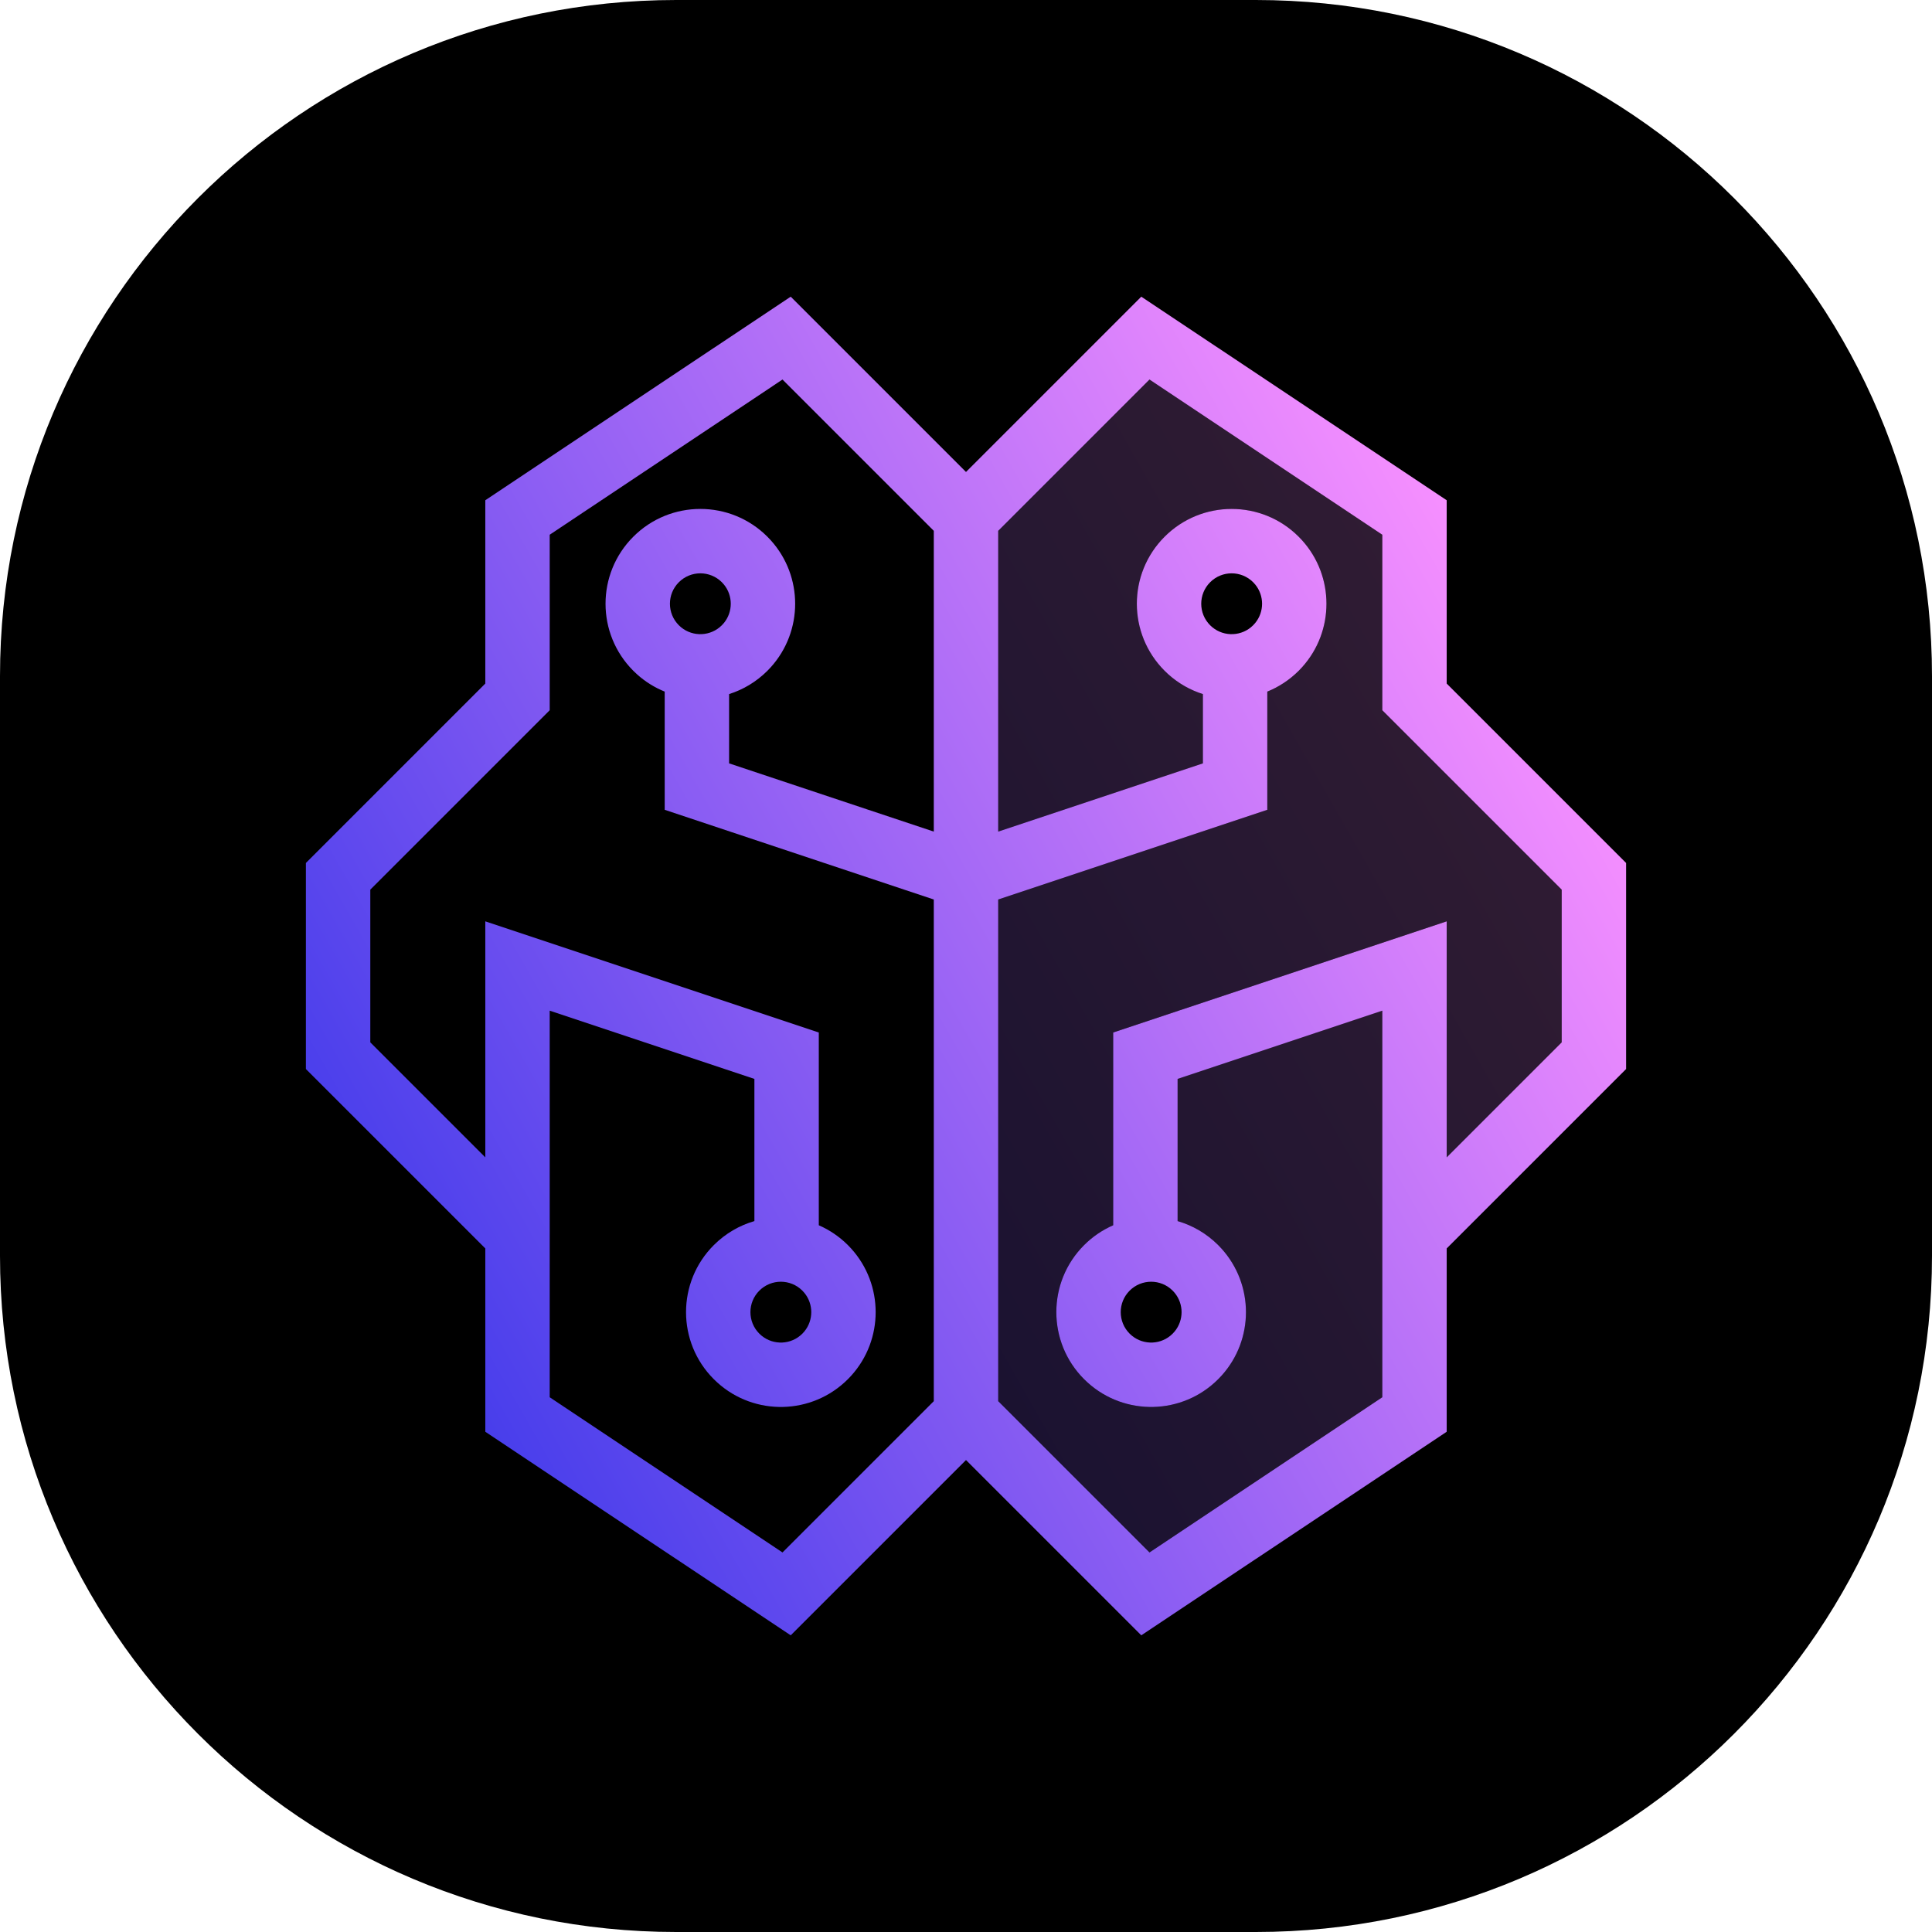
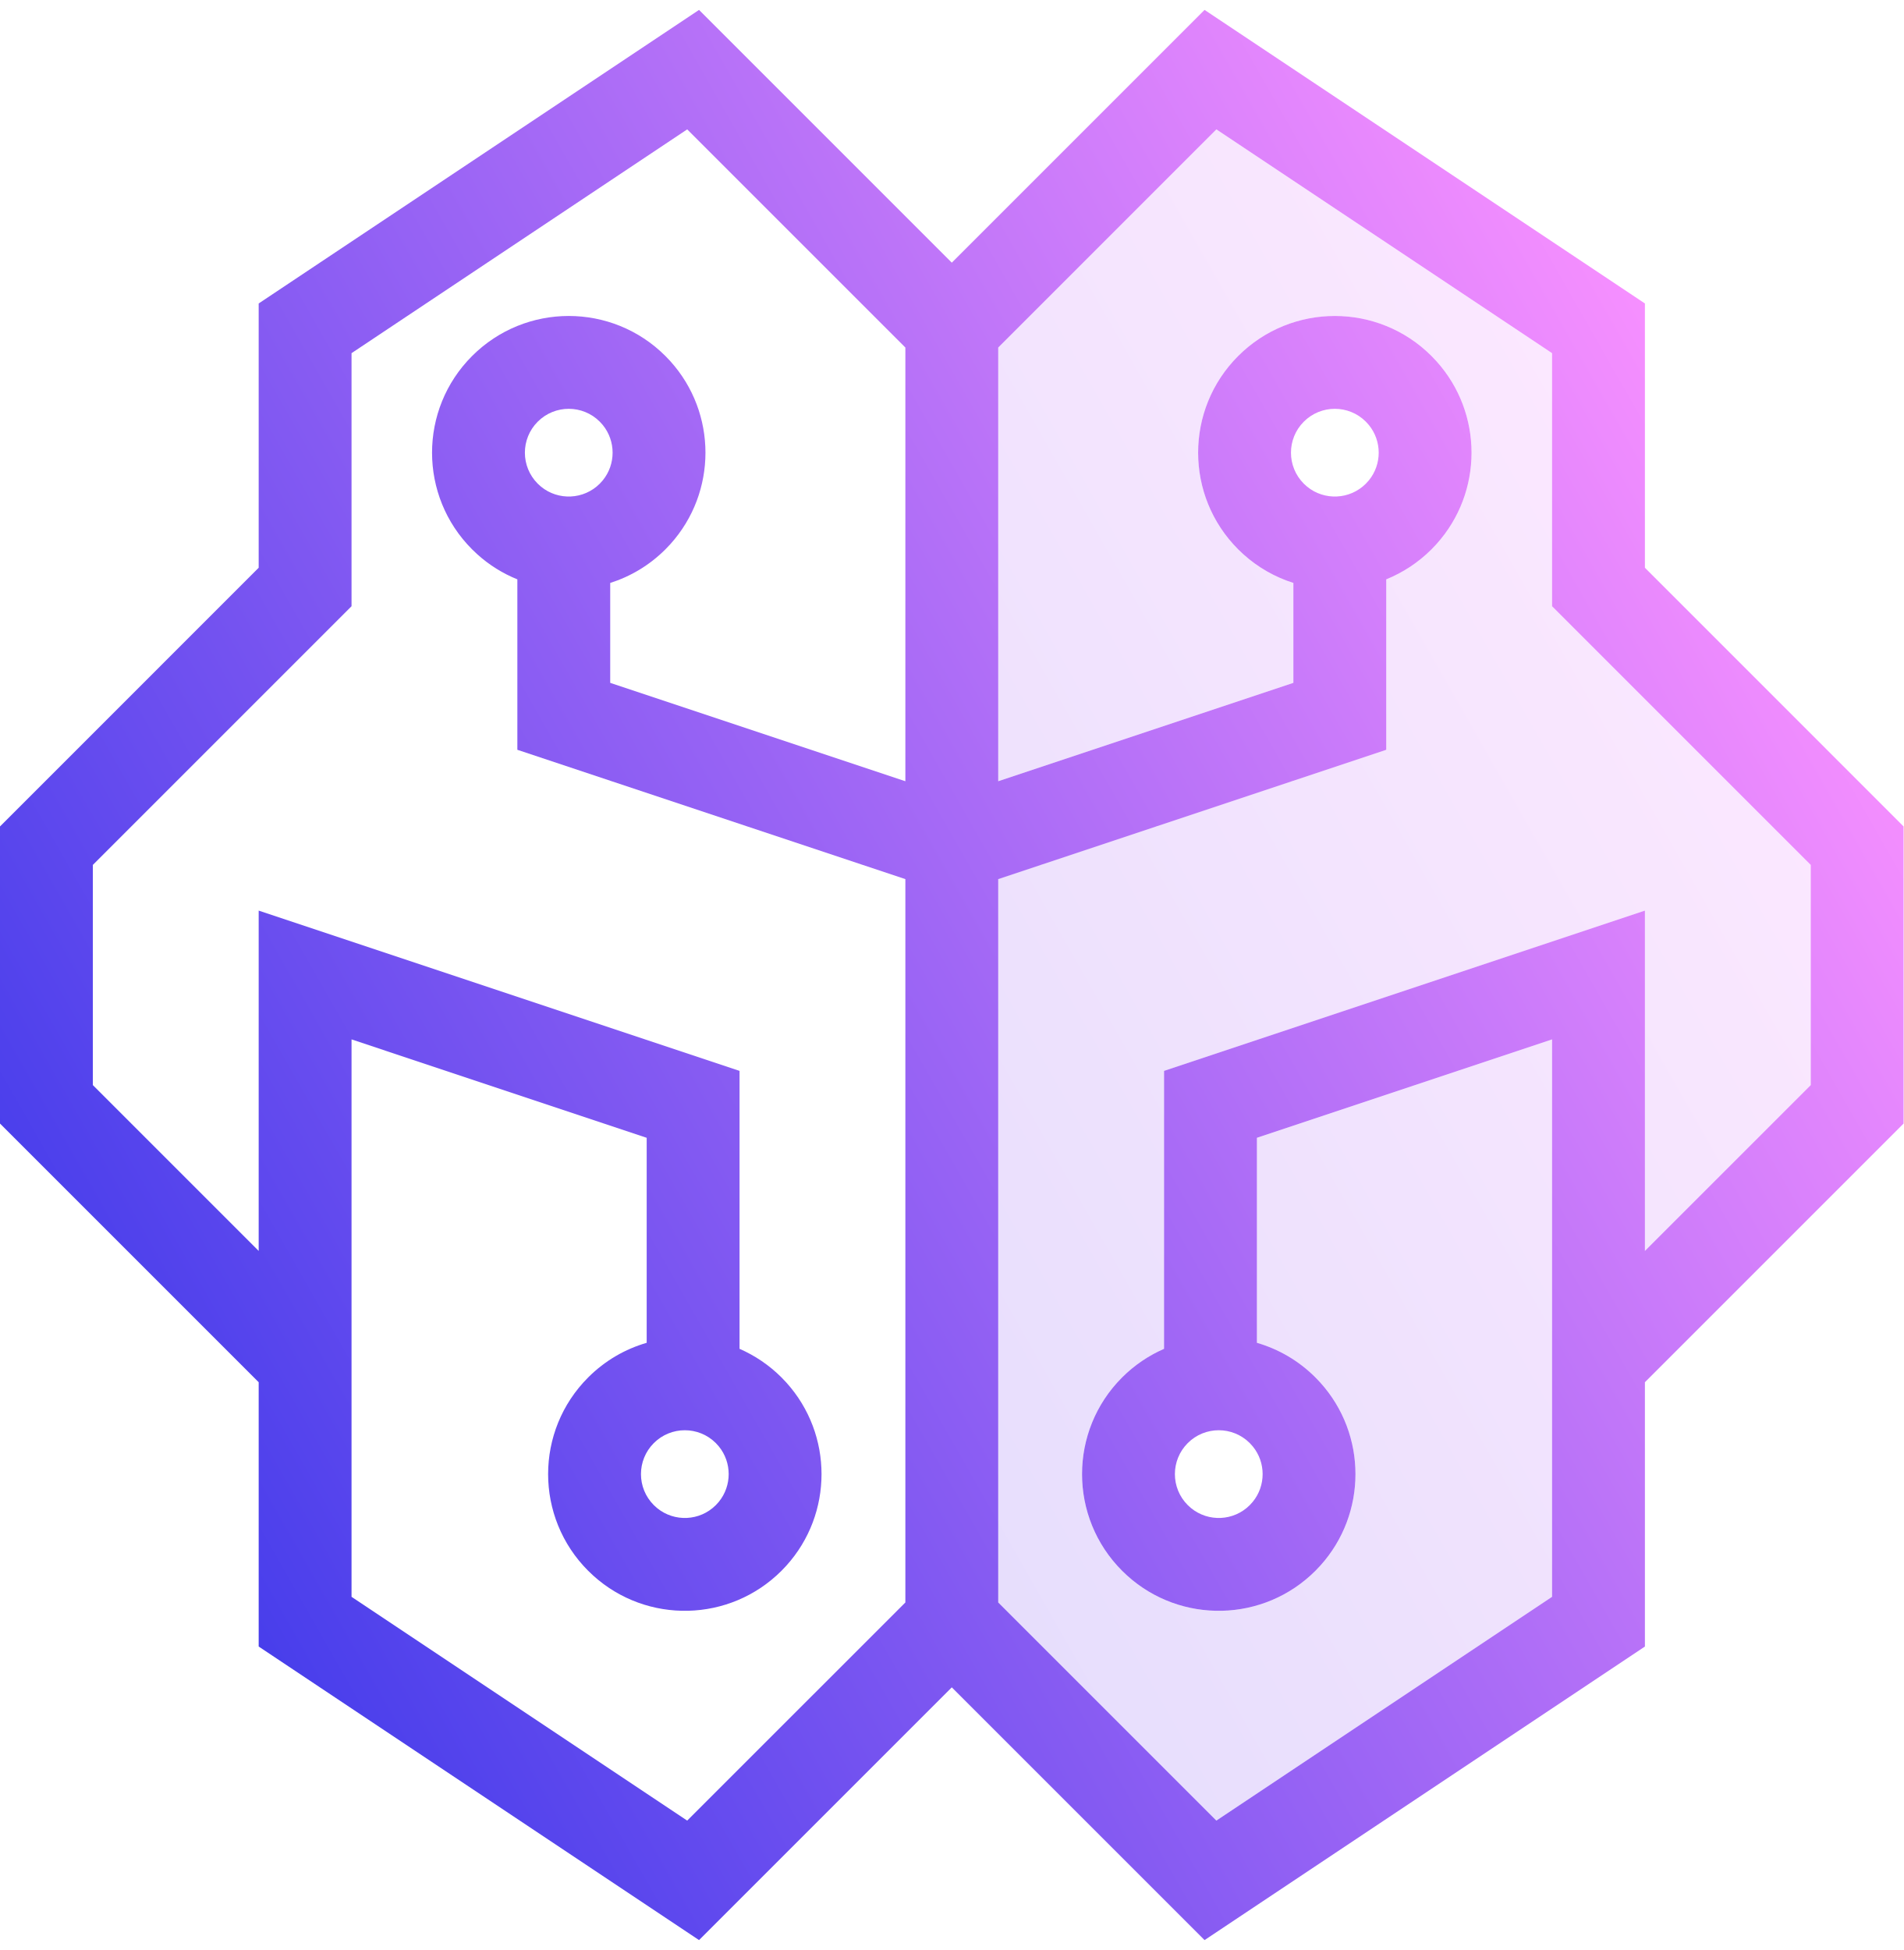
- <svg xmlns="http://www.w3.org/2000/svg" version="1.1" width="1000" height="1000">
-   <g clip-path="url(#SvgjsClipPath1116)">
-     <rect width="1000" height="1000" fill="#000000" />
-     <g transform="matrix(8.333333,0,0,8.333333,158.3333,150)">
-       <svg version="1.1" width="82" height="84">
-         <svg width="82" height="84" viewBox="0 0 82 84" fill="none">
-           <path fill-rule="evenodd" clip-rule="evenodd" d="M70.857 13.072V24.457L82 35.601V48.399L70.857 59.542V70.928L51.888 83.573L41 72.686L30.112 83.573L11.143 70.928V59.542L0 48.399V35.601L11.143 24.457V13.072L30.112 0.427L41 11.315L51.888 0.427L70.857 13.072ZM15.143 15.213V26.114L4 37.257V46.743L11.143 53.886V39.226L31.857 46.13V58.103C32.513 58.39 33.128 58.8 33.664 59.336L33.873 59.556C35.894 61.793 35.894 65.207 33.873 67.444L33.664 67.664C31.436 69.892 27.867 69.962 25.556 67.873L25.336 67.664C23.036 65.364 23.036 61.636 25.336 59.336C26.064 58.608 26.934 58.111 27.857 57.844V49.013L15.143 44.774V68.786L29.602 78.426L39 69.029V37.87L22.286 32.299V24.957C21.665 24.706 21.078 24.345 20.556 23.873L20.336 23.664C18.036 21.364 18.036 17.636 20.336 15.336C22.636 13.036 26.364 13.036 28.664 15.336L28.873 15.556C30.894 17.793 30.894 21.207 28.873 23.444L28.664 23.664C27.974 24.354 27.156 24.835 26.286 25.111V29.415L39 33.653V14.971L29.602 5.573L15.143 15.213ZM43 14.971V33.653L55.714 29.415V25.111C54.935 24.864 54.197 24.452 53.556 23.873L53.336 23.664C51.036 21.364 51.036 17.636 53.336 15.336C55.636 13.036 59.364 13.036 61.664 15.336L61.873 15.556C63.894 17.793 63.894 21.207 61.873 23.444L61.664 23.664C61.089 24.239 60.423 24.669 59.714 24.957V32.299L43 37.87V69.029L52.397 78.426L66.857 68.786V44.774L54.143 49.013V57.844C55.066 58.111 55.936 58.608 56.664 59.336L56.873 59.556C58.894 61.793 58.894 65.207 56.873 67.444L56.664 67.664C54.436 69.892 50.867 69.962 48.556 67.873L48.336 67.664C46.036 65.364 46.036 61.636 48.336 59.336C48.872 58.8 49.487 58.39 50.143 58.103V46.13L70.857 39.226V53.886L78 46.743V37.257L66.857 26.114V15.213L52.397 5.573L43 14.971ZM30.836 62.164C30.098 61.426 28.902 61.426 28.164 62.164C27.426 62.902 27.426 64.098 28.164 64.836L28.308 64.966C29.05 65.571 30.144 65.528 30.836 64.836L30.966 64.692C31.53 64 31.53 63 30.966 62.308L30.836 62.164ZM53.836 62.164C53.098 61.426 51.902 61.426 51.164 62.164C50.426 62.902 50.426 64.098 51.164 64.836L51.308 64.966C52.05 65.571 53.144 65.528 53.836 64.836L53.966 64.692C54.531 64 54.531 63 53.966 62.308L53.836 62.164ZM25.836 18.164C25.098 17.426 23.902 17.426 23.164 18.164C22.426 18.902 22.426 20.098 23.164 20.836L23.308 20.966C24.05 21.571 25.144 21.527 25.836 20.836L25.966 20.692C26.53 20 26.53 19 25.966 18.308L25.836 18.164ZM58.836 18.164C58.098 17.426 56.902 17.426 56.164 18.164C55.426 18.902 55.426 20.098 56.164 20.836L56.308 20.966C57.05 21.571 58.144 21.527 58.836 20.836L58.966 20.692C59.531 20 59.531 19 58.966 18.308L58.836 18.164Z" fill="url(#brainful-a)" />
-           <path d="M43 14.971V33.653L55.714 29.415V25.111C54.935 24.864 54.197 24.452 53.556 23.873L53.336 23.664C51.036 21.364 51.036 17.636 53.336 15.336C55.636 13.036 59.364 13.036 61.664 15.336L61.873 15.556C63.894 17.793 63.894 21.207 61.873 23.444L61.664 23.664C61.089 24.239 60.423 24.669 59.714 24.957V32.299L43 37.87V69.029L52.397 78.426L66.857 68.786V44.774L54.143 49.013V57.844C55.066 58.111 55.936 58.608 56.664 59.336L56.873 59.556C58.894 61.793 58.894 65.207 56.873 67.444L56.664 67.664C54.436 69.892 50.867 69.962 48.556 67.873L48.336 67.664C46.036 65.364 46.036 61.636 48.336 59.336C48.872 58.8 49.487 58.39 50.143 58.103V46.13L70.857 39.226V53.886L78 46.743V37.257L66.857 26.114V15.213L52.397 5.573L43 14.971Z" fill="url(#brainful-b)" fill-opacity="0.2" />
-           <defs>
-             <linearGradient id="brainful-a" x1="5.493" y1="62.787" x2="76.997" y2="22.073" gradientUnits="userSpaceOnUse">
-               <stop stop-color="#463DEB" style="stop-color:#463DEB;stop-color:color(display-p3 0.274 0.24 0.92);stop-opacity:1;" />
-               <stop offset="1" stop-color="#F890FF" style="stop-color:#F890FF;stop-color:color(display-p3 0.971 0.563 1);stop-opacity:1;" />
-             </linearGradient>
-             <linearGradient id="brainful-b" x1="5.493" y1="62.787" x2="76.997" y2="22.073" gradientUnits="userSpaceOnUse">
-               <stop stop-color="#463DEB" style="stop-color:#463DEB;stop-color:color(display-p3 0.274 0.24 0.92);stop-opacity:1;" />
-               <stop offset="1" stop-color="#F890FF" style="stop-color:#F890FF;stop-color:color(display-p3 0.971 0.563 1);stop-opacity:1;" />
-             </linearGradient>
-             <clipPath id="SvgjsClipPath1116">
-               <rect width="1000" height="1000" x="0" y="0" rx="350" ry="350" />
-             </clipPath>
-           </defs>
-         </svg>
-       </svg>
-     </g>
-   </g>
+ <svg xmlns="http://www.w3.org/2000/svg" width="82" height="84" viewBox="0 0 82 84" fill="none">
+   <path fill-rule="evenodd" clip-rule="evenodd" d="M70.857 13.072V24.457L82 35.601V48.399L70.857 59.542V70.928L51.888 83.573L41 72.686L30.112 83.573L11.143 70.928V59.542L0 48.399V35.601L11.143 24.457V13.072L30.112 0.427L41 11.315L51.888 0.427L70.857 13.072ZM15.143 15.213V26.114L4 37.257V46.743L11.143 53.886V39.226L31.857 46.13V58.103C32.513 58.39 33.128 58.8 33.664 59.336L33.873 59.556C35.894 61.793 35.894 65.207 33.873 67.444L33.664 67.664C31.436 69.892 27.867 69.962 25.556 67.873L25.336 67.664C23.036 65.364 23.036 61.636 25.336 59.336C26.064 58.608 26.934 58.111 27.857 57.844V49.013L15.143 44.774V68.786L29.602 78.426L39 69.029V37.87L22.286 32.299V24.957C21.665 24.706 21.078 24.345 20.556 23.873L20.336 23.664C18.036 21.364 18.036 17.636 20.336 15.336C22.636 13.036 26.364 13.036 28.664 15.336L28.873 15.556C30.894 17.793 30.894 21.207 28.873 23.444L28.664 23.664C27.974 24.354 27.156 24.835 26.286 25.111V29.415L39 33.653V14.971L29.602 5.573L15.143 15.213ZM43 14.971V33.653L55.714 29.415V25.111C54.935 24.864 54.197 24.452 53.556 23.873L53.336 23.664C51.036 21.364 51.036 17.636 53.336 15.336C55.636 13.036 59.364 13.036 61.664 15.336L61.873 15.556C63.894 17.793 63.894 21.207 61.873 23.444L61.664 23.664C61.089 24.239 60.423 24.669 59.714 24.957V32.299L43 37.87V69.029L52.397 78.426L66.857 68.786V44.774L54.143 49.013V57.844C55.066 58.111 55.936 58.608 56.664 59.336L56.873 59.556C58.894 61.793 58.894 65.207 56.873 67.444L56.664 67.664C54.436 69.892 50.867 69.962 48.556 67.873L48.336 67.664C46.036 65.364 46.036 61.636 48.336 59.336C48.872 58.8 49.487 58.39 50.143 58.103V46.13L70.857 39.226V53.886L78 46.743V37.257L66.857 26.114V15.213L52.397 5.573L43 14.971ZM30.836 62.164C30.098 61.426 28.902 61.426 28.164 62.164C27.426 62.902 27.426 64.098 28.164 64.836L28.308 64.966C29.05 65.571 30.144 65.528 30.836 64.836L30.966 64.692C31.53 64 31.53 63 30.966 62.308L30.836 62.164ZM53.836 62.164C53.098 61.426 51.902 61.426 51.164 62.164C50.426 62.902 50.426 64.098 51.164 64.836L51.308 64.966C52.05 65.571 53.144 65.528 53.836 64.836L53.966 64.692C54.531 64 54.531 63 53.966 62.308L53.836 62.164ZM25.836 18.164C25.098 17.426 23.902 17.426 23.164 18.164C22.426 18.902 22.426 20.098 23.164 20.836L23.308 20.966C24.05 21.571 25.144 21.527 25.836 20.836L25.966 20.692C26.53 20 26.53 19 25.966 18.308L25.836 18.164ZM58.836 18.164C58.098 17.426 56.902 17.426 56.164 18.164C55.426 18.902 55.426 20.098 56.164 20.836L56.308 20.966C57.05 21.571 58.144 21.527 58.836 20.836L58.966 20.692C59.531 20 59.531 19 58.966 18.308L58.836 18.164Z" fill="url(#brainful-a)" />
+   <path d="M43 14.971V33.653L55.714 29.415V25.111C54.935 24.864 54.197 24.452 53.556 23.873L53.336 23.664C51.036 21.364 51.036 17.636 53.336 15.336C55.636 13.036 59.364 13.036 61.664 15.336L61.873 15.556C63.894 17.793 63.894 21.207 61.873 23.444L61.664 23.664C61.089 24.239 60.423 24.669 59.714 24.957V32.299L43 37.87V69.029L52.397 78.426L66.857 68.786V44.774L54.143 49.013V57.844C55.066 58.111 55.936 58.608 56.664 59.336L56.873 59.556C58.894 61.793 58.894 65.207 56.873 67.444L56.664 67.664C54.436 69.892 50.867 69.962 48.556 67.873L48.336 67.664C46.036 65.364 46.036 61.636 48.336 59.336C48.872 58.8 49.487 58.39 50.143 58.103V46.13L70.857 39.226V53.886L78 46.743V37.257L66.857 26.114V15.213L52.397 5.573L43 14.971Z" fill="url(#brainful-b)" fill-opacity="0.2" />
+   <defs>
+     <linearGradient id="brainful-a" x1="5.493" y1="62.787" x2="76.997" y2="22.073" gradientUnits="userSpaceOnUse">
+       <stop stop-color="#463DEB" style="stop-color:#463DEB;stop-color:color(display-p3 0.274 0.24 0.92);stop-opacity:1;" />
+       <stop offset="1" stop-color="#F890FF" style="stop-color:#F890FF;stop-color:color(display-p3 0.971 0.563 1);stop-opacity:1;" />
+     </linearGradient>
+     <linearGradient id="brainful-b" x1="5.493" y1="62.787" x2="76.997" y2="22.073" gradientUnits="userSpaceOnUse">
+       <stop stop-color="#463DEB" style="stop-color:#463DEB;stop-color:color(display-p3 0.274 0.24 0.92);stop-opacity:1;" />
+       <stop offset="1" stop-color="#F890FF" style="stop-color:#F890FF;stop-color:color(display-p3 0.971 0.563 1);stop-opacity:1;" />
+     </linearGradient>
+   </defs>
</svg>
